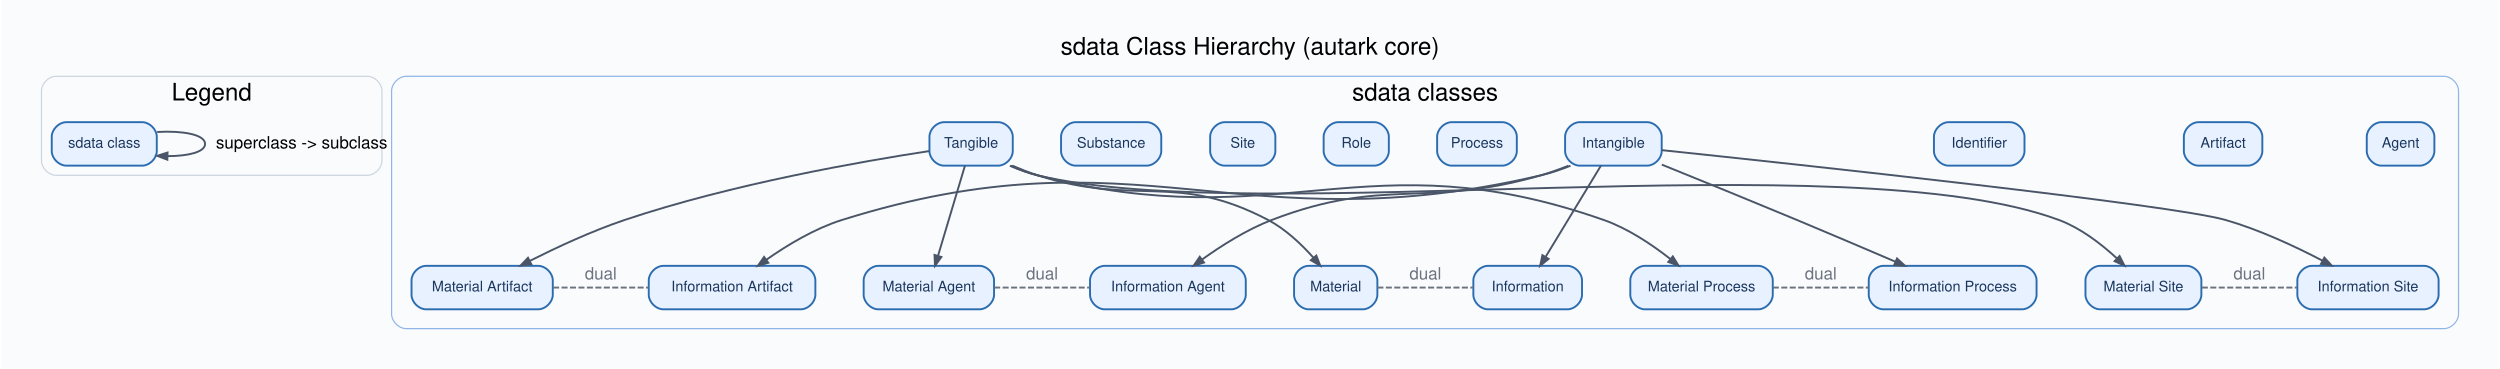
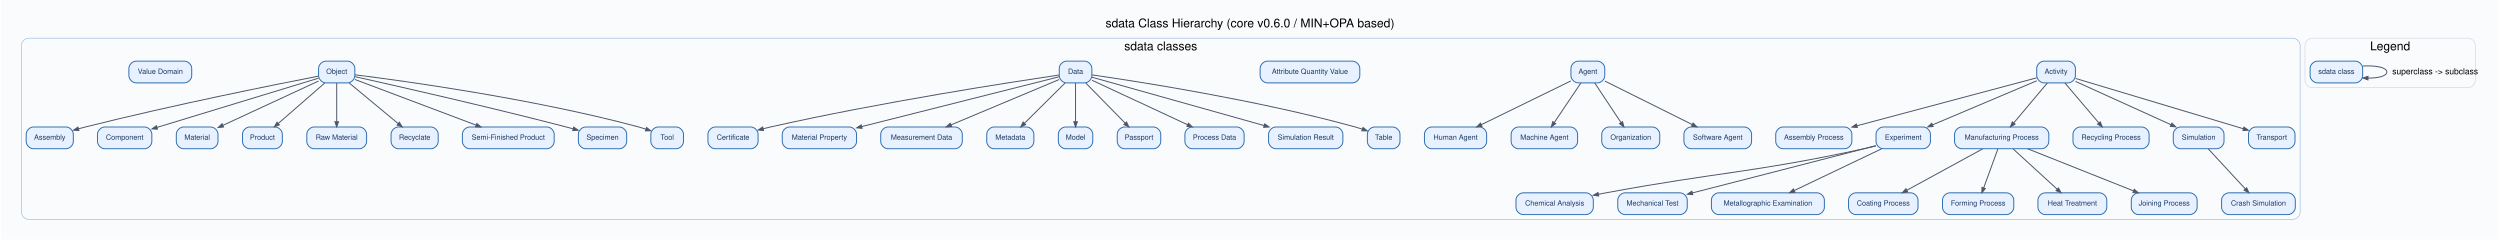
- <svg xmlns="http://www.w3.org/2000/svg" width="2068pt" height="305pt" viewBox="0.00 0.00 2068.40 305.40">
-   <g id="graph0" class="graph" transform="scale(1 1) rotate(0) translate(25.2 280.2)">
-     <polygon fill="#fafbfc" stroke="transparent" points="-25.2,25.2 -25.2,-280.2 2043.2,-280.2 2043.2,25.2 -25.2,25.2" />
-     <text text-anchor="middle" x="1009" y="-235" font-family="Helvetica,sans-Serif" font-size="20.00">sdata Class Hierarchy (autark core)</text>
+ <svg xmlns="http://www.w3.org/2000/svg" width="4134pt" height="396pt" viewBox="0.00 0.00 4133.90 396.40">
+   <g id="graph0" class="graph" transform="scale(1 1) rotate(0) translate(25.2 371.2)">
+     <polygon fill="#fafbfc" stroke="transparent" points="-25.2,25.2 -25.2,-371.2 4108.7,-371.2 4108.7,25.2 -25.2,25.2" />
+     <text text-anchor="middle" x="2041.75" y="-326" font-family="Helvetica,sans-Serif" font-size="20.00">sdata Class Hierarchy (core v0.6.0 / MIN+OPA based)</text>
    <g id="clust1" class="cluster">
-       <path fill="#fafbfc" stroke="#cbd5e0" d="M20,-135C20,-135 278,-135 278,-135 284,-135 290,-141 290,-147 290,-147 290,-205 290,-205 290,-211 284,-217 278,-217 278,-217 20,-217 20,-217 14,-217 8,-211 8,-205 8,-205 8,-147 8,-147 8,-141 14,-135 20,-135" />
-       <text text-anchor="middle" x="149" y="-197" font-family="Helvetica,sans-Serif" font-size="20.00">Legend</text>
+       <path fill="#fafbfc" stroke="#90b5e8" d="M20,-8C20,-8 3768,-8 3768,-8 3774,-8 3780,-14 3780,-20 3780,-20 3780,-296 3780,-296 3780,-302 3774,-308 3768,-308 3768,-308 20,-308 20,-308 14,-308 8,-302 8,-296 8,-296 8,-20 8,-20 8,-14 14,-8 20,-8" />
+       <text text-anchor="middle" x="1894" y="-288" font-family="Helvetica,sans-Serif" font-size="20.00">sdata classes</text>
    </g>
    <g id="clust2" class="cluster">
-       <path fill="#fafbfc" stroke="#90b5e8" d="M310,-8C310,-8 1998,-8 1998,-8 2004,-8 2010,-14 2010,-20 2010,-20 2010,-205 2010,-205 2010,-211 2004,-217 1998,-217 1998,-217 310,-217 310,-217 304,-217 298,-211 298,-205 298,-205 298,-20 298,-20 298,-14 304,-8 310,-8" />
-       <text text-anchor="middle" x="1154" y="-197" font-family="Helvetica,sans-Serif" font-size="20.00">sdata classes</text>
-     </g>
-     <g id="clust3" class="cluster">
- </g>
-     <g id="clust4" class="cluster">
- </g>
-     <g id="clust5" class="cluster">
- </g>
-     <g id="clust6" class="cluster">
- </g>
-     <g id="clust7" class="cluster">
- </g>
+       <path fill="#fafbfc" stroke="#cbd5e0" d="M3800,-226C3800,-226 4058,-226 4058,-226 4064,-226 4070,-232 4070,-238 4070,-238 4070,-296 4070,-296 4070,-302 4064,-308 4058,-308 4058,-308 3800,-308 3800,-308 3794,-308 3788,-302 3788,-296 3788,-296 3788,-238 3788,-238 3788,-232 3794,-226 3800,-226" />
+       <text text-anchor="middle" x="3929" y="-288" font-family="Helvetica,sans-Serif" font-size="20.00">Legend</text>
+     </g>
    <g id="node1" class="node">
-       <path fill="#e8f1ff" stroke="#2b6cb0" stroke-width="1.6" d="M91.5,-179C91.5,-179 28.5,-179 28.5,-179 22.5,-179 16.5,-173 16.5,-167 16.5,-167 16.5,-155 16.5,-155 16.5,-149 22.5,-143 28.5,-143 28.5,-143 91.5,-143 91.5,-143 97.5,-143 103.5,-149 103.5,-155 103.5,-155 103.5,-167 103.5,-167 103.5,-173 97.5,-179 91.5,-179" />
-       <text text-anchor="middle" x="60" y="-157.9" font-family="Helvetica,sans-Serif" font-size="12.00" fill="#1a365d">sdata class</text>
+       <path fill="#e8f1ff" stroke="#2b6cb0" stroke-width="1.6" d="M3396,-270C3396,-270 3356,-270 3356,-270 3350,-270 3344,-264 3344,-258 3344,-258 3344,-246 3344,-246 3344,-240 3350,-234 3356,-234 3356,-234 3396,-234 3396,-234 3402,-234 3408,-240 3408,-246 3408,-246 3408,-258 3408,-258 3408,-264 3402,-270 3396,-270" />
+       <text text-anchor="middle" x="3376" y="-248.9" font-family="Helvetica,sans-Serif" font-size="12.00" fill="#1a365d">Activity</text>
+     </g>
+     <g id="node4" class="node">
+       <path fill="#e8f1ff" stroke="#2b6cb0" stroke-width="1.6" d="M3026,-161C3026,-161 2924,-161 2924,-161 2918,-161 2912,-155 2912,-149 2912,-149 2912,-137 2912,-137 2912,-131 2918,-125 2924,-125 2924,-125 3026,-125 3026,-125 3032,-125 3038,-131 3038,-137 3038,-137 3038,-149 3038,-149 3038,-155 3032,-161 3026,-161" />
+       <text text-anchor="middle" x="2975" y="-139.9" font-family="Helvetica,sans-Serif" font-size="12.00" fill="#1a365d">Assembly Process</text>
+     </g>
+     <g id="edge2" class="edge">
+       <path fill="none" stroke="#4a5568" stroke-width="1.6" d="M3343.86,-242.42C3279.68,-225.3 3134.25,-186.49 3046.39,-163.05" />
+       <polygon fill="#4a5568" stroke="#4a5568" stroke-width="1.6" points="3047.05,-160.15 3038.07,-160.83 3045.52,-165.9 3047.05,-160.15" />
+     </g>
+     <g id="node12" class="node">
+       <path fill="#e8f1ff" stroke="#2b6cb0" stroke-width="1.6" d="M3156,-161C3156,-161 3090,-161 3090,-161 3084,-161 3078,-155 3078,-149 3078,-149 3078,-137 3078,-137 3078,-131 3084,-125 3090,-125 3090,-125 3156,-125 3156,-125 3162,-125 3168,-131 3168,-137 3168,-137 3168,-149 3168,-149 3168,-155 3162,-161 3156,-161" />
+       <text text-anchor="middle" x="3123" y="-139.9" font-family="Helvetica,sans-Serif" font-size="12.00" fill="#1a365d">Experiment</text>
+     </g>
+     <g id="edge3" class="edge">
+       <path fill="none" stroke="#4a5568" stroke-width="1.6" d="M3343.96,-237.45C3300.41,-219.03 3222.18,-185.94 3171.44,-164.49" />
+       <polygon fill="#4a5568" stroke="#4a5568" stroke-width="1.6" points="3172.53,-161.72 3163.55,-161.15 3170.22,-167.2 3172.53,-161.72" />
+     </g>
+     <g id="node18" class="node">
+       <path fill="#e8f1ff" stroke="#2b6cb0" stroke-width="1.6" d="M3352,-161C3352,-161 3220,-161 3220,-161 3214,-161 3208,-155 3208,-149 3208,-149 3208,-137 3208,-137 3208,-131 3214,-125 3220,-125 3220,-125 3352,-125 3352,-125 3358,-125 3364,-131 3364,-137 3364,-137 3364,-149 3364,-149 3364,-155 3358,-161 3352,-161" />
+       <text text-anchor="middle" x="3286" y="-139.9" font-family="Helvetica,sans-Serif" font-size="12.00" fill="#1a365d">Manufacturing Process</text>
+     </g>
+     <g id="edge4" class="edge">
+       <path fill="none" stroke="#4a5568" stroke-width="1.6" d="M3361.54,-233.81C3346.52,-215.95 3322.89,-187.86 3306.07,-167.86" />
+       <polygon fill="#4a5568" stroke="#4a5568" stroke-width="1.6" points="3308.17,-165.74 3300.42,-161.15 3303.62,-169.57 3308.17,-165.74" />
+     </g>
+     <g id="node33" class="node">
+       <path fill="#e8f1ff" stroke="#2b6cb0" stroke-width="1.6" d="M3518,-161C3518,-161 3416,-161 3416,-161 3410,-161 3404,-155 3404,-149 3404,-149 3404,-137 3404,-137 3404,-131 3410,-125 3416,-125 3416,-125 3518,-125 3518,-125 3524,-125 3530,-131 3530,-137 3530,-137 3530,-149 3530,-149 3530,-155 3524,-161 3518,-161" />
+       <text text-anchor="middle" x="3467" y="-139.9" font-family="Helvetica,sans-Serif" font-size="12.00" fill="#1a365d">Recycling Process</text>
+     </g>
+     <g id="edge5" class="edge">
+       <path fill="none" stroke="#4a5568" stroke-width="1.6" d="M3390.62,-233.81C3405.81,-215.95 3429.7,-187.86 3446.71,-167.86" />
+       <polygon fill="#4a5568" stroke="#4a5568" stroke-width="1.6" points="3449.18,-169.55 3452.42,-161.15 3444.64,-165.7 3449.18,-169.55" />
+     </g>
+     <g id="node35" class="node">
+       <path fill="#e8f1ff" stroke="#2b6cb0" stroke-width="1.6" d="M3642,-161C3642,-161 3582,-161 3582,-161 3576,-161 3570,-155 3570,-149 3570,-149 3570,-137 3570,-137 3570,-131 3576,-125 3582,-125 3582,-125 3642,-125 3642,-125 3648,-125 3654,-131 3654,-137 3654,-137 3654,-149 3654,-149 3654,-155 3648,-161 3642,-161" />
+       <text text-anchor="middle" x="3612" y="-139.9" font-family="Helvetica,sans-Serif" font-size="12.00" fill="#1a365d">Simulation</text>
+     </g>
+     <g id="edge6" class="edge">
+       <path fill="none" stroke="#4a5568" stroke-width="1.6" d="M3408.32,-236.35C3449.25,-217.79 3520.03,-185.7 3566.43,-164.66" />
+       <polygon fill="#4a5568" stroke="#4a5568" stroke-width="1.6" points="3567.72,-167.34 3574.23,-161.13 3565.26,-161.93 3567.72,-167.34" />
+     </g>
+     <g id="node41" class="node">
+       <path fill="#e8f1ff" stroke="#2b6cb0" stroke-width="1.6" d="M3759.5,-161C3759.5,-161 3706.5,-161 3706.5,-161 3700.5,-161 3694.5,-155 3694.5,-149 3694.5,-149 3694.5,-137 3694.5,-137 3694.5,-131 3700.5,-125 3706.5,-125 3706.5,-125 3759.5,-125 3759.5,-125 3765.5,-125 3771.5,-131 3771.5,-137 3771.5,-137 3771.5,-149 3771.5,-149 3771.5,-155 3765.5,-161 3759.5,-161" />
+       <text text-anchor="middle" x="3733" y="-139.9" font-family="Helvetica,sans-Serif" font-size="12.00" fill="#1a365d">Transport</text>
+     </g>
+     <g id="edge7" class="edge">
+       <path fill="none" stroke="#4a5568" stroke-width="1.6" d="M3408.31,-241.32C3471.69,-222.32 3612.54,-180.1 3686.15,-158.04" />
+       <polygon fill="#4a5568" stroke="#4a5568" stroke-width="1.6" points="3687.06,-160.87 3694.35,-155.58 3685.35,-155.18 3687.06,-160.87" />
+     </g>
+     <g id="node2" class="node">
+       <path fill="#e8f1ff" stroke="#2b6cb0" stroke-width="1.6" d="M2617,-270C2617,-270 2585,-270 2585,-270 2579,-270 2573,-264 2573,-258 2573,-258 2573,-246 2573,-246 2573,-240 2579,-234 2585,-234 2585,-234 2617,-234 2617,-234 2623,-234 2629,-240 2629,-246 2629,-246 2629,-258 2629,-258 2629,-264 2623,-270 2617,-270" />
+       <text text-anchor="middle" x="2601" y="-248.9" font-family="Helvetica,sans-Serif" font-size="12.00" fill="#1a365d">Agent</text>
+     </g>
+     <g id="node15" class="node">
+       <path fill="#e8f1ff" stroke="#2b6cb0" stroke-width="1.6" d="M2421.5,-161C2421.5,-161 2342.5,-161 2342.5,-161 2336.5,-161 2330.5,-155 2330.5,-149 2330.5,-149 2330.5,-137 2330.5,-137 2330.5,-131 2336.5,-125 2342.5,-125 2342.5,-125 2421.5,-125 2421.5,-125 2427.5,-125 2433.5,-131 2433.5,-137 2433.5,-137 2433.5,-149 2433.5,-149 2433.5,-155 2427.5,-161 2421.5,-161" />
+       <text text-anchor="middle" x="2382" y="-139.9" font-family="Helvetica,sans-Serif" font-size="12.00" fill="#1a365d">Human Agent</text>
+     </g>
+     <g id="edge8" class="edge">
+       <path fill="none" stroke="#4a5568" stroke-width="1.6" d="M2572.82,-237.23C2535.3,-218.9 2468.59,-186.31 2424.83,-164.93" />
+       <polygon fill="#4a5568" stroke="#4a5568" stroke-width="1.6" points="2425.88,-162.13 2416.94,-161.07 2423.27,-167.47 2425.88,-162.13" />
+     </g>
+     <g id="node17" class="node">
+       <path fill="#e8f1ff" stroke="#2b6cb0" stroke-width="1.6" d="M2572,-161C2572,-161 2486,-161 2486,-161 2480,-161 2474,-155 2474,-149 2474,-149 2474,-137 2474,-137 2474,-131 2480,-125 2486,-125 2486,-125 2572,-125 2572,-125 2578,-125 2584,-131 2584,-137 2584,-137 2584,-149 2584,-149 2584,-155 2578,-161 2572,-161" />
+       <text text-anchor="middle" x="2529" y="-139.9" font-family="Helvetica,sans-Serif" font-size="12.00" fill="#1a365d">Machine Agent</text>
+     </g>
+     <g id="edge9" class="edge">
+       <path fill="none" stroke="#4a5568" stroke-width="1.6" d="M2589.43,-233.81C2577.52,-216.1 2558.84,-188.35 2545.41,-168.38" />
+       <polygon fill="#4a5568" stroke="#4a5568" stroke-width="1.6" points="2547.75,-166.54 2540.54,-161.15 2542.82,-169.86 2547.75,-166.54" />
+     </g>
+     <g id="node27" class="node">
+       <path fill="#e8f1ff" stroke="#2b6cb0" stroke-width="1.6" d="M2708,-161C2708,-161 2636,-161 2636,-161 2630,-161 2624,-155 2624,-149 2624,-149 2624,-137 2624,-137 2624,-131 2630,-125 2636,-125 2636,-125 2708,-125 2708,-125 2714,-125 2720,-131 2720,-137 2720,-137 2720,-149 2720,-149 2720,-155 2714,-161 2708,-161" />
+       <text text-anchor="middle" x="2672" y="-139.9" font-family="Helvetica,sans-Serif" font-size="12.00" fill="#1a365d">Organization</text>
+     </g>
+     <g id="edge10" class="edge">
+       <path fill="none" stroke="#4a5568" stroke-width="1.6" d="M2612.41,-233.81C2624.16,-216.1 2642.57,-188.35 2655.82,-168.38" />
+       <polygon fill="#4a5568" stroke="#4a5568" stroke-width="1.6" points="2658.4,-169.88 2660.62,-161.15 2653.44,-166.59 2658.4,-169.88" />
+     </g>
+     <g id="node37" class="node">
+       <path fill="#e8f1ff" stroke="#2b6cb0" stroke-width="1.6" d="M2860,-161C2860,-161 2772,-161 2772,-161 2766,-161 2760,-155 2760,-149 2760,-149 2760,-137 2760,-137 2760,-131 2766,-125 2772,-125 2772,-125 2860,-125 2860,-125 2866,-125 2872,-131 2872,-137 2872,-137 2872,-149 2872,-149 2872,-155 2866,-161 2860,-161" />
+       <text text-anchor="middle" x="2816" y="-139.9" font-family="Helvetica,sans-Serif" font-size="12.00" fill="#1a365d">Software Agent</text>
+     </g>
+     <g id="edge11" class="edge">
+       <path fill="none" stroke="#4a5568" stroke-width="1.6" d="M2629.11,-237.01C2665.97,-218.67 2730.97,-186.32 2773.77,-165.02" />
+       <polygon fill="#4a5568" stroke="#4a5568" stroke-width="1.6" points="2775.2,-167.63 2781.49,-161.18 2772.55,-162.3 2775.2,-167.63" />
+     </g>
+     <g id="node3" class="node">
+       <path fill="#e8f1ff" stroke="#2b6cb0" stroke-width="1.6" d="M82,-161C82,-161 28,-161 28,-161 22,-161 16,-155 16,-149 16,-149 16,-137 16,-137 16,-131 22,-125 28,-125 28,-125 82,-125 82,-125 88,-125 94,-131 94,-137 94,-137 94,-149 94,-149 94,-155 88,-161 82,-161" />
+       <text text-anchor="middle" x="55" y="-139.9" font-family="Helvetica,sans-Serif" font-size="12.00" fill="#1a365d">Assembly</text>
+     </g>
+     <g id="node5" class="node">
+       <path fill="#e8f1ff" stroke="#2b6cb0" stroke-width="1.6" d="M2211.5,-270C2211.5,-270 2070.5,-270 2070.5,-270 2064.5,-270 2058.5,-264 2058.5,-258 2058.5,-258 2058.5,-246 2058.5,-246 2058.5,-240 2064.5,-234 2070.5,-234 2070.5,-234 2211.5,-234 2211.5,-234 2217.5,-234 2223.5,-240 2223.5,-246 2223.5,-246 2223.5,-258 2223.5,-258 2223.5,-264 2217.5,-270 2211.5,-270" />
+       <text text-anchor="middle" x="2141" y="-248.9" font-family="Helvetica,sans-Serif" font-size="12.00" fill="#1a365d">Attribute Quantity Value</text>
+     </g>
+     <g id="node6" class="node">
+       <path fill="#e8f1ff" stroke="#2b6cb0" stroke-width="1.6" d="M1215.5,-161C1215.5,-161 1156.5,-161 1156.5,-161 1150.5,-161 1144.5,-155 1144.5,-149 1144.5,-149 1144.5,-137 1144.5,-137 1144.5,-131 1150.5,-125 1156.5,-125 1156.5,-125 1215.5,-125 1215.5,-125 1221.5,-125 1227.5,-131 1227.5,-137 1227.5,-137 1227.5,-149 1227.5,-149 1227.5,-155 1221.5,-161 1215.5,-161" />
+       <text text-anchor="middle" x="1186" y="-139.9" font-family="Helvetica,sans-Serif" font-size="12.00" fill="#1a365d">Certificate</text>
+     </g>
+     <g id="node7" class="node">
+       <path fill="#e8f1ff" stroke="#2b6cb0" stroke-width="1.6" d="M2598,-52C2598,-52 2494,-52 2494,-52 2488,-52 2482,-46 2482,-40 2482,-40 2482,-28 2482,-28 2482,-22 2488,-16 2494,-16 2494,-16 2598,-16 2598,-16 2604,-16 2610,-22 2610,-28 2610,-28 2610,-40 2610,-40 2610,-46 2604,-52 2598,-52" />
+       <text text-anchor="middle" x="2546" y="-30.9" font-family="Helvetica,sans-Serif" font-size="12.00" fill="#1a365d">Chemical Analysis</text>
+     </g>
+     <g id="node8" class="node">
+       <path fill="#e8f1ff" stroke="#2b6cb0" stroke-width="1.6" d="M3135.5,-52C3135.5,-52 3044.5,-52 3044.5,-52 3038.5,-52 3032.5,-46 3032.5,-40 3032.5,-40 3032.5,-28 3032.5,-28 3032.5,-22 3038.5,-16 3044.5,-16 3044.5,-16 3135.5,-16 3135.5,-16 3141.5,-16 3147.5,-22 3147.5,-28 3147.5,-28 3147.5,-40 3147.5,-40 3147.5,-46 3141.5,-52 3135.5,-52" />
+       <text text-anchor="middle" x="3090" y="-30.9" font-family="Helvetica,sans-Serif" font-size="12.00" fill="#1a365d">Coating Process</text>
+     </g>
+     <g id="node9" class="node">
+       <path fill="#e8f1ff" stroke="#2b6cb0" stroke-width="1.6" d="M212,-161C212,-161 146,-161 146,-161 140,-161 134,-155 134,-149 134,-149 134,-137 134,-137 134,-131 140,-125 146,-125 146,-125 212,-125 212,-125 218,-125 224,-131 224,-137 224,-137 224,-149 224,-149 224,-155 218,-161 212,-161" />
+       <text text-anchor="middle" x="179" y="-139.9" font-family="Helvetica,sans-Serif" font-size="12.00" fill="#1a365d">Component</text>
+     </g>
+     <g id="node10" class="node">
+       <path fill="#e8f1ff" stroke="#2b6cb0" stroke-width="1.6" d="M3760,-52C3760,-52 3662,-52 3662,-52 3656,-52 3650,-46 3650,-40 3650,-40 3650,-28 3650,-28 3650,-22 3656,-16 3662,-16 3662,-16 3760,-16 3760,-16 3766,-16 3772,-22 3772,-28 3772,-28 3772,-40 3772,-40 3772,-46 3766,-52 3760,-52" />
+       <text text-anchor="middle" x="3711" y="-30.9" font-family="Helvetica,sans-Serif" font-size="12.00" fill="#1a365d">Crash Simulation</text>
+     </g>
+     <g id="node11" class="node">
+       <path fill="#e8f1ff" stroke="#2b6cb0" stroke-width="1.6" d="M1768,-270C1768,-270 1738,-270 1738,-270 1732,-270 1726,-264 1726,-258 1726,-258 1726,-246 1726,-246 1726,-240 1732,-234 1738,-234 1738,-234 1768,-234 1768,-234 1774,-234 1780,-240 1780,-246 1780,-246 1780,-258 1780,-258 1780,-264 1774,-270 1768,-270" />
+       <text text-anchor="middle" x="1753" y="-248.9" font-family="Helvetica,sans-Serif" font-size="12.00" fill="#1a365d">Data</text>
+     </g>
+     <g id="edge12" class="edge">
+       <path fill="none" stroke="#4a5568" stroke-width="1.6" d="M1725.73,-247.04C1649.67,-235.79 1428.91,-201.83 1248,-161 1244.06,-160.11 1239.99,-159.13 1235.91,-158.11" />
+       <polygon fill="#4a5568" stroke="#4a5568" stroke-width="1.6" points="1236.53,-155.2 1227.56,-155.96 1235.05,-160.96 1236.53,-155.2" />
+     </g>
+     <g id="node20" class="node">
+       <path fill="#e8f1ff" stroke="#2b6cb0" stroke-width="1.6" d="M1378.5,-161C1378.5,-161 1279.5,-161 1279.5,-161 1273.5,-161 1267.5,-155 1267.5,-149 1267.5,-149 1267.5,-137 1267.5,-137 1267.5,-131 1273.5,-125 1279.5,-125 1279.5,-125 1378.5,-125 1378.5,-125 1384.5,-125 1390.5,-131 1390.5,-137 1390.5,-137 1390.5,-149 1390.5,-149 1390.5,-155 1384.5,-161 1378.5,-161" />
+       <text text-anchor="middle" x="1329" y="-139.9" font-family="Helvetica,sans-Serif" font-size="12.00" fill="#1a365d">Material Property</text>
+     </g>
+     <g id="edge13" class="edge">
+       <path fill="none" stroke="#4a5568" stroke-width="1.6" d="M1725.83,-244.14C1660.81,-227.73 1494.55,-185.78 1399.14,-161.7" />
+       <polygon fill="#4a5568" stroke="#4a5568" stroke-width="1.6" points="1399.67,-158.77 1390.7,-159.57 1398.21,-164.53 1399.67,-158.77" />
+     </g>
+     <g id="node21" class="node">
+       <path fill="#e8f1ff" stroke="#2b6cb0" stroke-width="1.6" d="M1553.5,-161C1553.5,-161 1442.5,-161 1442.5,-161 1436.5,-161 1430.5,-155 1430.5,-149 1430.5,-149 1430.5,-137 1430.5,-137 1430.5,-131 1436.5,-125 1442.5,-125 1442.5,-125 1553.5,-125 1553.5,-125 1559.5,-125 1565.5,-131 1565.5,-137 1565.5,-137 1565.5,-149 1565.5,-149 1565.5,-155 1559.5,-161 1553.5,-161" />
+       <text text-anchor="middle" x="1498" y="-139.9" font-family="Helvetica,sans-Serif" font-size="12.00" fill="#1a365d">Measurement Data</text>
+     </g>
+     <g id="edge14" class="edge">
+       <path fill="none" stroke="#4a5568" stroke-width="1.6" d="M1725.71,-239.55C1683.06,-221.65 1599.99,-186.8 1546.85,-164.5" />
+       <polygon fill="#4a5568" stroke="#4a5568" stroke-width="1.6" points="1547.9,-161.71 1538.91,-161.17 1545.6,-167.2 1547.9,-161.71" />
+     </g>
+     <g id="node23" class="node">
+       <path fill="#e8f1ff" stroke="#2b6cb0" stroke-width="1.6" d="M1672,-161C1672,-161 1618,-161 1618,-161 1612,-161 1606,-155 1606,-149 1606,-149 1606,-137 1606,-137 1606,-131 1612,-125 1618,-125 1618,-125 1672,-125 1672,-125 1678,-125 1684,-131 1684,-137 1684,-137 1684,-149 1684,-149 1684,-155 1678,-161 1672,-161" />
+       <text text-anchor="middle" x="1645" y="-139.9" font-family="Helvetica,sans-Serif" font-size="12.00" fill="#1a365d">Metadata</text>
+     </g>
+     <g id="edge15" class="edge">
+       <path fill="none" stroke="#4a5568" stroke-width="1.6" d="M1735.65,-233.81C1717.46,-215.79 1688.78,-187.37 1668.55,-167.34" />
+       <polygon fill="#4a5568" stroke="#4a5568" stroke-width="1.6" points="1670.44,-165.02 1662.31,-161.15 1666.25,-169.24 1670.44,-165.02" />
+     </g>
+     <g id="node25" class="node">
+       <path fill="#e8f1ff" stroke="#2b6cb0" stroke-width="1.6" d="M1769.5,-161C1769.5,-161 1736.5,-161 1736.5,-161 1730.5,-161 1724.5,-155 1724.5,-149 1724.5,-149 1724.5,-137 1724.5,-137 1724.5,-131 1730.5,-125 1736.5,-125 1736.5,-125 1769.5,-125 1769.5,-125 1775.5,-125 1781.5,-131 1781.5,-137 1781.5,-137 1781.5,-149 1781.5,-149 1781.5,-155 1775.5,-161 1769.5,-161" />
+       <text text-anchor="middle" x="1753" y="-139.9" font-family="Helvetica,sans-Serif" font-size="12.00" fill="#1a365d">Model</text>
+     </g>
+     <g id="edge16" class="edge">
+       <path fill="none" stroke="#4a5568" stroke-width="1.6" d="M1753,-233.81C1753,-216.49 1753,-189.57 1753,-169.71" />
+       <polygon fill="#4a5568" stroke="#4a5568" stroke-width="1.6" points="1755.98,-169.65 1753,-161.15 1750.03,-169.65 1755.98,-169.65" />
+     </g>
+     <g id="node28" class="node">
+       <path fill="#e8f1ff" stroke="#2b6cb0" stroke-width="1.6" d="M1882,-161C1882,-161 1834,-161 1834,-161 1828,-161 1822,-155 1822,-149 1822,-149 1822,-137 1822,-137 1822,-131 1828,-125 1834,-125 1834,-125 1882,-125 1882,-125 1888,-125 1894,-131 1894,-137 1894,-137 1894,-149 1894,-149 1894,-155 1888,-161 1882,-161" />
+       <text text-anchor="middle" x="1858" y="-139.9" font-family="Helvetica,sans-Serif" font-size="12.00" fill="#1a365d">Passport</text>
+     </g>
+     <g id="edge17" class="edge">
+       <path fill="none" stroke="#4a5568" stroke-width="1.6" d="M1769.87,-233.81C1787.55,-215.79 1815.44,-187.37 1835.1,-167.34" />
+       <polygon fill="#4a5568" stroke="#4a5568" stroke-width="1.6" points="1837.34,-169.3 1841.17,-161.15 1833.09,-165.13 1837.34,-169.3" />
+     </g>
+     <g id="node29" class="node">
+       <path fill="#e8f1ff" stroke="#2b6cb0" stroke-width="1.6" d="M2020,-161C2020,-161 1946,-161 1946,-161 1940,-161 1934,-155 1934,-149 1934,-149 1934,-137 1934,-137 1934,-131 1940,-125 1946,-125 1946,-125 2020,-125 2020,-125 2026,-125 2032,-131 2032,-137 2032,-137 2032,-149 2032,-149 2032,-155 2026,-161 2020,-161" />
+       <text text-anchor="middle" x="1983" y="-139.9" font-family="Helvetica,sans-Serif" font-size="12.00" fill="#1a365d">Process Data</text>
+     </g>
+     <g id="edge18" class="edge">
+       <path fill="none" stroke="#4a5568" stroke-width="1.6" d="M1780.29,-238.31C1819.32,-220.15 1891.54,-186.55 1938.41,-164.74" />
+       <polygon fill="#4a5568" stroke="#4a5568" stroke-width="1.6" points="1939.82,-167.37 1946.28,-161.08 1937.31,-161.97 1939.82,-167.37" />
+     </g>
+     <g id="node36" class="node">
+       <path fill="#e8f1ff" stroke="#2b6cb0" stroke-width="1.6" d="M2183.5,-161C2183.5,-161 2084.5,-161 2084.5,-161 2078.5,-161 2072.5,-155 2072.5,-149 2072.5,-149 2072.5,-137 2072.5,-137 2072.5,-131 2078.5,-125 2084.5,-125 2084.5,-125 2183.5,-125 2183.5,-125 2189.5,-125 2195.5,-131 2195.5,-137 2195.5,-137 2195.5,-149 2195.5,-149 2195.5,-155 2189.5,-161 2183.5,-161" />
+       <text text-anchor="middle" x="2134" y="-139.9" font-family="Helvetica,sans-Serif" font-size="12.00" fill="#1a365d">Simulation Result</text>
+     </g>
+     <g id="edge19" class="edge">
+       <path fill="none" stroke="#4a5568" stroke-width="1.6" d="M1780.1,-243.39C1838.91,-226.87 1979.84,-187.29 2065.05,-163.36" />
+       <polygon fill="#4a5568" stroke="#4a5568" stroke-width="1.6" points="2066,-166.19 2073.37,-161.03 2064.39,-160.46 2066,-166.19" />
+     </g>
+     <g id="node39" class="node">
+       <path fill="#e8f1ff" stroke="#2b6cb0" stroke-width="1.6" d="M2278,-161C2278,-161 2248,-161 2248,-161 2242,-161 2236,-155 2236,-149 2236,-149 2236,-137 2236,-137 2236,-131 2242,-125 2248,-125 2248,-125 2278,-125 2278,-125 2284,-125 2290,-131 2290,-137 2290,-137 2290,-149 2290,-149 2290,-155 2284,-161 2278,-161" />
+       <text text-anchor="middle" x="2263" y="-139.9" font-family="Helvetica,sans-Serif" font-size="12.00" fill="#1a365d">Table</text>
+     </g>
+     <g id="edge20" class="edge">
+       <path fill="none" stroke="#4a5568" stroke-width="1.6" d="M1780.22,-247.22C1852.2,-236.9 2053.21,-205.97 2216,-161 2219.87,-159.93 2223.88,-158.69 2227.85,-157.38" />
+       <polygon fill="#4a5568" stroke="#4a5568" stroke-width="1.6" points="2228.82,-160.19 2235.89,-154.61 2226.89,-154.57 2228.82,-160.19" />
+     </g>
+     <g id="edge21" class="edge">
+       <path fill="none" stroke="#4a5568" stroke-width="1.6" d="M3077.66,-129.61C3071.09,-127.97 3064.38,-126.38 3058,-125 2869.8,-84.38 2820.3,-87.1 2631,-52 2626.96,-51.25 2622.81,-50.47 2618.63,-49.67" />
+       <polygon fill="#4a5568" stroke="#4a5568" stroke-width="1.6" points="2618.92,-46.69 2610.01,-48 2617.79,-52.54 2618.92,-46.69" />
+     </g>
+     <g id="node22" class="node">
+       <path fill="#e8f1ff" stroke="#2b6cb0" stroke-width="1.6" d="M2753.5,-52C2753.5,-52 2662.5,-52 2662.5,-52 2656.5,-52 2650.5,-46 2650.5,-40 2650.5,-40 2650.5,-28 2650.5,-28 2650.5,-22 2656.5,-16 2662.5,-16 2662.5,-16 2753.5,-16 2753.5,-16 2759.5,-16 2765.5,-22 2765.5,-28 2765.5,-28 2765.5,-40 2765.5,-40 2765.5,-46 2759.5,-52 2753.5,-52" />
+       <text text-anchor="middle" x="2708" y="-30.9" font-family="Helvetica,sans-Serif" font-size="12.00" fill="#1a365d">Mechanical Test</text>
+     </g>
+     <g id="edge22" class="edge">
+       <path fill="none" stroke="#4a5568" stroke-width="1.6" d="M3077.9,-130.18C3071.23,-128.44 3064.44,-126.67 3058,-125 2959.08,-99.35 2844.35,-69.9 2773.98,-51.88" />
+       <polygon fill="#4a5568" stroke="#4a5568" stroke-width="1.6" points="2774.59,-48.97 2765.62,-49.74 2773.11,-54.73 2774.59,-48.97" />
+     </g>
+     <g id="node24" class="node">
+       <path fill="#e8f1ff" stroke="#2b6cb0" stroke-width="1.6" d="M2980.5,-52C2980.5,-52 2817.5,-52 2817.5,-52 2811.5,-52 2805.5,-46 2805.5,-40 2805.5,-40 2805.5,-28 2805.5,-28 2805.5,-22 2811.5,-16 2817.5,-16 2817.5,-16 2980.5,-16 2980.5,-16 2986.5,-16 2992.5,-22 2992.5,-28 2992.5,-28 2992.5,-40 2992.5,-40 2992.5,-46 2986.5,-52 2980.5,-52" />
+       <text text-anchor="middle" x="2899" y="-30.9" font-family="Helvetica,sans-Serif" font-size="12.00" fill="#1a365d">Metallographic Examination</text>
+     </g>
+     <g id="edge23" class="edge">
+       <path fill="none" stroke="#4a5568" stroke-width="1.6" d="M3087.01,-124.81C3047.74,-106.05 2984.87,-76.02 2942.77,-55.91" />
+       <polygon fill="#4a5568" stroke="#4a5568" stroke-width="1.6" points="2943.85,-53.13 2934.9,-52.15 2941.29,-58.5 2943.85,-53.13" />
+     </g>
+     <g id="node13" class="node">
+       <path fill="#e8f1ff" stroke="#2b6cb0" stroke-width="1.6" d="M3294,-52C3294,-52 3200,-52 3200,-52 3194,-52 3188,-46 3188,-40 3188,-40 3188,-28 3188,-28 3188,-22 3194,-16 3200,-16 3200,-16 3294,-16 3294,-16 3300,-16 3306,-22 3306,-28 3306,-28 3306,-40 3306,-40 3306,-46 3300,-52 3294,-52" />
+       <text text-anchor="middle" x="3247" y="-30.9" font-family="Helvetica,sans-Serif" font-size="12.00" fill="#1a365d">Forming Process</text>
+     </g>
+     <g id="node14" class="node">
+       <path fill="#e8f1ff" stroke="#2b6cb0" stroke-width="1.6" d="M3448,-52C3448,-52 3358,-52 3358,-52 3352,-52 3346,-46 3346,-40 3346,-40 3346,-28 3346,-28 3346,-22 3352,-16 3358,-16 3358,-16 3448,-16 3448,-16 3454,-16 3460,-22 3460,-28 3460,-28 3460,-40 3460,-40 3460,-46 3454,-52 3448,-52" />
+       <text text-anchor="middle" x="3403" y="-30.9" font-family="Helvetica,sans-Serif" font-size="12.00" fill="#1a365d">Heat Treatment</text>
+     </g>
+     <g id="node16" class="node">
+       <path fill="#e8f1ff" stroke="#2b6cb0" stroke-width="1.6" d="M3597.5,-52C3597.5,-52 3512.5,-52 3512.5,-52 3506.5,-52 3500.5,-46 3500.5,-40 3500.5,-40 3500.5,-28 3500.5,-28 3500.5,-22 3506.5,-16 3512.5,-16 3512.5,-16 3597.5,-16 3597.5,-16 3603.5,-16 3609.5,-22 3609.5,-28 3609.5,-28 3609.5,-40 3609.5,-40 3609.5,-46 3603.5,-52 3597.5,-52" />
+       <text text-anchor="middle" x="3555" y="-30.9" font-family="Helvetica,sans-Serif" font-size="12.00" fill="#1a365d">Joining Process</text>
+     </g>
+     <g id="edge24" class="edge">
+       <path fill="none" stroke="#4a5568" stroke-width="1.6" d="M3254.51,-124.81C3220.36,-106.17 3165.82,-76.39 3128.99,-56.28" />
+       <polygon fill="#4a5568" stroke="#4a5568" stroke-width="1.6" points="3130.3,-53.61 3121.41,-52.15 3127.45,-58.83 3130.3,-53.61" />
+     </g>
+     <g id="edge25" class="edge">
+       <path fill="none" stroke="#4a5568" stroke-width="1.6" d="M3279.73,-124.81C3273.37,-107.34 3263.43,-80.08 3256.18,-60.18" />
+       <polygon fill="#4a5568" stroke="#4a5568" stroke-width="1.6" points="3258.96,-59.12 3253.25,-52.15 3253.37,-61.15 3258.96,-59.12" />
+     </g>
+     <g id="edge26" class="edge">
+       <path fill="none" stroke="#4a5568" stroke-width="1.6" d="M3304.8,-124.81C3324.58,-106.71 3355.84,-78.12 3377.77,-58.08" />
+       <polygon fill="#4a5568" stroke="#4a5568" stroke-width="1.6" points="3379.98,-60.08 3384.25,-52.15 3375.97,-55.69 3379.98,-60.08" />
+     </g>
+     <g id="edge27" class="edge">
+       <path fill="none" stroke="#4a5568" stroke-width="1.6" d="M3328.92,-124.93C3376.55,-105.98 3453.37,-75.43 3504.02,-55.28" />
+       <polygon fill="#4a5568" stroke="#4a5568" stroke-width="1.6" points="3505.43,-57.92 3512.23,-52.01 3503.23,-52.39 3505.43,-57.92" />
+     </g>
+     <g id="node19" class="node">
+       <path fill="#e8f1ff" stroke="#2b6cb0" stroke-width="1.6" d="M321.5,-161C321.5,-161 276.5,-161 276.5,-161 270.5,-161 264.5,-155 264.5,-149 264.5,-149 264.5,-137 264.5,-137 264.5,-131 270.5,-125 276.5,-125 276.5,-125 321.5,-125 321.5,-125 327.5,-125 333.5,-131 333.5,-137 333.5,-137 333.5,-149 333.5,-149 333.5,-155 327.5,-161 321.5,-161" />
+       <text text-anchor="middle" x="299" y="-139.9" font-family="Helvetica,sans-Serif" font-size="12.00" fill="#1a365d">Material</text>
+     </g>
+     <g id="node26" class="node">
+       <path fill="#e8f1ff" stroke="#2b6cb0" stroke-width="1.6" d="M548,-270C548,-270 512,-270 512,-270 506,-270 500,-264 500,-258 500,-258 500,-246 500,-246 500,-240 506,-234 512,-234 512,-234 548,-234 548,-234 554,-234 560,-240 560,-246 560,-246 560,-258 560,-258 560,-264 554,-270 548,-270" />
+       <text text-anchor="middle" x="530" y="-248.9" font-family="Helvetica,sans-Serif" font-size="12.00" fill="#1a365d">Object</text>
+     </g>
+     <g id="edge28" class="edge">
+       <path fill="none" stroke="#4a5568" stroke-width="1.6" d="M499.82,-245.2C431.04,-231.81 257.49,-197.15 114,-161 110.29,-160.07 106.47,-159.06 102.63,-158.02" />
+       <polygon fill="#4a5568" stroke="#4a5568" stroke-width="1.6" points="103.24,-155.1 94.25,-155.71 101.66,-160.84 103.24,-155.1" />
+     </g>
+     <g id="edge29" class="edge">
+       <path fill="none" stroke="#4a5568" stroke-width="1.6" d="M499.77,-241.78C440.29,-223.65 307.34,-183.12 232.62,-160.35" />
+       <polygon fill="#4a5568" stroke="#4a5568" stroke-width="1.6" points="233.25,-157.43 224.25,-157.79 231.52,-163.12 233.25,-157.43" />
+     </g>
+     <g id="edge30" class="edge">
+       <path fill="none" stroke="#4a5568" stroke-width="1.6" d="M499.8,-237.01C459.42,-218.31 387.62,-185.05 341.71,-163.78" />
+       <polygon fill="#4a5568" stroke="#4a5568" stroke-width="1.6" points="342.69,-160.96 333.73,-160.09 340.19,-166.36 342.69,-160.96" />
+     </g>
+     <g id="node30" class="node">
+       <path fill="#e8f1ff" stroke="#2b6cb0" stroke-width="1.6" d="M428,-161C428,-161 386,-161 386,-161 380,-161 374,-155 374,-149 374,-149 374,-137 374,-137 374,-131 380,-125 386,-125 386,-125 428,-125 428,-125 434,-125 440,-131 440,-137 440,-137 440,-149 440,-149 440,-155 434,-161 428,-161" />
+       <text text-anchor="middle" x="407" y="-139.9" font-family="Helvetica,sans-Serif" font-size="12.00" fill="#1a365d">Product</text>
+     </g>
+     <g id="edge31" class="edge">
+       <path fill="none" stroke="#4a5568" stroke-width="1.6" d="M510.24,-233.81C489.35,-215.64 456.29,-186.88 433.23,-166.82" />
+       <polygon fill="#4a5568" stroke="#4a5568" stroke-width="1.6" points="435.08,-164.48 426.71,-161.15 431.17,-168.97 435.08,-164.48" />
+     </g>
+     <g id="node31" class="node">
+       <path fill="#e8f1ff" stroke="#2b6cb0" stroke-width="1.6" d="M567.5,-161C567.5,-161 492.5,-161 492.5,-161 486.5,-161 480.5,-155 480.5,-149 480.5,-149 480.5,-137 480.5,-137 480.5,-131 486.5,-125 492.5,-125 492.5,-125 567.5,-125 567.5,-125 573.5,-125 579.5,-131 579.5,-137 579.5,-137 579.5,-149 579.5,-149 579.5,-155 573.5,-161 567.5,-161" />
+       <text text-anchor="middle" x="530" y="-139.9" font-family="Helvetica,sans-Serif" font-size="12.00" fill="#1a365d">Raw Material</text>
+     </g>
+     <g id="edge32" class="edge">
+       <path fill="none" stroke="#4a5568" stroke-width="1.6" d="M530,-233.81C530,-216.49 530,-189.57 530,-169.71" />
+       <polygon fill="#4a5568" stroke="#4a5568" stroke-width="1.6" points="532.98,-169.65 530,-161.15 527.03,-169.65 532.98,-169.65" />
+     </g>
+     <g id="node32" class="node">
+       <path fill="#e8f1ff" stroke="#2b6cb0" stroke-width="1.6" d="M686,-161C686,-161 632,-161 632,-161 626,-161 620,-155 620,-149 620,-149 620,-137 620,-137 620,-131 626,-125 632,-125 632,-125 686,-125 686,-125 692,-125 698,-131 698,-137 698,-137 698,-149 698,-149 698,-155 692,-161 686,-161" />
+       <text text-anchor="middle" x="659" y="-139.9" font-family="Helvetica,sans-Serif" font-size="12.00" fill="#1a365d">Recyclate</text>
+     </g>
+     <g id="edge33" class="edge">
+       <path fill="none" stroke="#4a5568" stroke-width="1.6" d="M550.73,-233.81C572.64,-215.64 607.31,-186.88 631.49,-166.82" />
+       <polygon fill="#4a5568" stroke="#4a5568" stroke-width="1.6" points="633.68,-168.87 638.33,-161.15 629.88,-164.29 633.68,-168.87" />
+     </g>
+     <g id="node34" class="node">
+       <path fill="#e8f1ff" stroke="#2b6cb0" stroke-width="1.6" d="M878,-161C878,-161 750,-161 750,-161 744,-161 738,-155 738,-149 738,-149 738,-137 738,-137 738,-131 744,-125 750,-125 750,-125 878,-125 878,-125 884,-125 890,-131 890,-137 890,-137 890,-149 890,-149 890,-155 884,-161 878,-161" />
+       <text text-anchor="middle" x="814" y="-139.9" font-family="Helvetica,sans-Serif" font-size="12.00" fill="#1a365d">Semi-Finished Product</text>
+     </g>
+     <g id="edge34" class="edge">
+       <path fill="none" stroke="#4a5568" stroke-width="1.6" d="M560.12,-239.65C607.84,-221.67 701.47,-186.4 760.72,-164.07" />
+       <polygon fill="#4a5568" stroke="#4a5568" stroke-width="1.6" points="761.94,-166.79 768.84,-161.01 759.84,-161.23 761.94,-166.79" />
+     </g>
+     <g id="node38" class="node">
+       <path fill="#e8f1ff" stroke="#2b6cb0" stroke-width="1.6" d="M998,-161C998,-161 942,-161 942,-161 936,-161 930,-155 930,-149 930,-149 930,-137 930,-137 930,-131 936,-125 942,-125 942,-125 998,-125 998,-125 1004,-125 1010,-131 1010,-137 1010,-137 1010,-149 1010,-149 1010,-155 1004,-161 998,-161" />
+       <text text-anchor="middle" x="970" y="-139.9" font-family="Helvetica,sans-Serif" font-size="12.00" fill="#1a365d">Specimen</text>
+     </g>
+     <g id="edge35" class="edge">
+       <path fill="none" stroke="#4a5568" stroke-width="1.6" d="M560.16,-244.33C624.6,-229.96 780.41,-194.69 910,-161 913.7,-160.04 917.51,-159.02 921.34,-157.98" />
+       <polygon fill="#4a5568" stroke="#4a5568" stroke-width="1.6" points="922.32,-160.8 929.72,-155.67 920.74,-155.06 922.32,-160.8" />
+     </g>
+     <g id="node40" class="node">
+       <path fill="#e8f1ff" stroke="#2b6cb0" stroke-width="1.6" d="M1092,-161C1092,-161 1062,-161 1062,-161 1056,-161 1050,-155 1050,-149 1050,-149 1050,-137 1050,-137 1050,-131 1056,-125 1062,-125 1062,-125 1092,-125 1092,-125 1098,-125 1104,-131 1104,-137 1104,-137 1104,-149 1104,-149 1104,-155 1098,-161 1092,-161" />
+       <text text-anchor="middle" x="1077" y="-139.9" font-family="Helvetica,sans-Serif" font-size="12.00" fill="#1a365d">Tool</text>
+     </g>
+     <g id="edge36" class="edge">
+       <path fill="none" stroke="#4a5568" stroke-width="1.6" d="M560.26,-247.37C638.75,-237.56 854.96,-208.05 1030,-161 1033.78,-159.98 1037.68,-158.8 1041.56,-157.54" />
+       <polygon fill="#4a5568" stroke="#4a5568" stroke-width="1.6" points="1042.83,-160.24 1049.91,-154.68 1040.91,-154.61 1042.83,-160.24" />
+     </g>
+     <g id="edge37" class="edge">
+       <path fill="none" stroke="#4a5568" stroke-width="1.6" d="M3627.91,-124.81C3644.5,-106.87 3670.64,-78.62 3689.17,-58.6" />
+       <polygon fill="#4a5568" stroke="#4a5568" stroke-width="1.6" points="3691.54,-60.41 3695.13,-52.15 3687.18,-56.37 3691.54,-60.41" />
+     </g>
+     <g id="node42" class="node">
+       <path fill="#e8f1ff" stroke="#2b6cb0" stroke-width="1.6" d="M278,-270C278,-270 198,-270 198,-270 192,-270 186,-264 186,-258 186,-258 186,-246 186,-246 186,-240 192,-234 198,-234 198,-234 278,-234 278,-234 284,-234 290,-240 290,-246 290,-246 290,-258 290,-258 290,-264 284,-270 278,-270" />
+       <text text-anchor="middle" x="238" y="-248.9" font-family="Helvetica,sans-Serif" font-size="12.00" fill="#1a365d">Value Domain</text>
+     </g>
+     <g id="node43" class="node">
+       <path fill="#e8f1ff" stroke="#2b6cb0" stroke-width="1.6" d="M3871.5,-270C3871.5,-270 3808.5,-270 3808.5,-270 3802.5,-270 3796.5,-264 3796.5,-258 3796.5,-258 3796.5,-246 3796.5,-246 3796.5,-240 3802.5,-234 3808.5,-234 3808.5,-234 3871.5,-234 3871.5,-234 3877.5,-234 3883.5,-240 3883.5,-246 3883.5,-246 3883.5,-258 3883.5,-258 3883.5,-264 3877.5,-270 3871.5,-270" />
+       <text text-anchor="middle" x="3840" y="-248.9" font-family="Helvetica,sans-Serif" font-size="12.00" fill="#1a365d">sdata class</text>
    </g>
    <g id="edge1" class="edge">
-       <path fill="none" stroke="#4a5568" stroke-width="1.6" d="M103.82,-170.88C124.89,-172.1 143.5,-168.8 143.5,-161 143.5,-154.29 129.76,-150.92 112.52,-150.88" />
-       <polygon fill="#4a5568" stroke="#4a5568" stroke-width="1.6" points="112.23,-147.91 103.82,-151.12 112.4,-153.85 112.23,-147.91" />
-       <text text-anchor="middle" x="223.5" y="-157.3" font-family="Helvetica,sans-Serif" font-size="14.00">superclass -&gt; subclass</text>
-     </g>
-     <g id="node2" class="node">
-       <path fill="#e8f1ff" stroke="#2b6cb0" stroke-width="1.6" d="M637,-60C637,-60 523,-60 523,-60 517,-60 511,-54 511,-48 511,-48 511,-36 511,-36 511,-30 517,-24 523,-24 523,-24 637,-24 637,-24 643,-24 649,-30 649,-36 649,-36 649,-48 649,-48 649,-54 643,-60 637,-60" />
-       <text text-anchor="middle" x="580" y="-38.9" font-family="Helvetica,sans-Serif" font-size="12.00" fill="#1a365d">Information Artifact</text>
-     </g>
-     <g id="node3" class="node">
-       <path fill="#e8f1ff" stroke="#2b6cb0" stroke-width="1.6" d="M419.5,-60C419.5,-60 326.5,-60 326.5,-60 320.5,-60 314.5,-54 314.5,-48 314.5,-48 314.5,-36 314.5,-36 314.5,-30 320.5,-24 326.5,-24 326.5,-24 419.5,-24 419.5,-24 425.5,-24 431.5,-30 431.5,-36 431.5,-36 431.5,-48 431.5,-48 431.5,-54 425.5,-60 419.5,-60" />
-       <text text-anchor="middle" x="373" y="-38.9" font-family="Helvetica,sans-Serif" font-size="12.00" fill="#1a365d">Material Artifact</text>
-     </g>
-     <g id="edge9" class="edge">
-       <path fill="none" stroke="#6b7280" stroke-width="1.6" stroke-dasharray="5,2" d="M431.76,-42C456.39,-42 485.19,-42 510.83,-42" />
-       <text text-anchor="middle" x="471.25" y="-48.8" font-family="Helvetica,sans-Serif" font-size="14.00" fill="#6b7280">dual</text>
-     </g>
-     <g id="node4" class="node">
-       <path fill="#e8f1ff" stroke="#2b6cb0" stroke-width="1.6" d="M1648.5,-60C1648.5,-60 1533.5,-60 1533.5,-60 1527.5,-60 1521.5,-54 1521.5,-48 1521.5,-48 1521.5,-36 1521.5,-36 1521.5,-30 1527.5,-24 1533.5,-24 1533.5,-24 1648.5,-24 1648.5,-24 1654.5,-24 1660.5,-30 1660.5,-36 1660.5,-36 1660.5,-48 1660.5,-48 1660.5,-54 1654.5,-60 1648.5,-60" />
-       <text text-anchor="middle" x="1591" y="-38.9" font-family="Helvetica,sans-Serif" font-size="12.00" fill="#1a365d">Information Process</text>
-     </g>
-     <g id="node5" class="node">
-       <path fill="#e8f1ff" stroke="#2b6cb0" stroke-width="1.6" d="M1430,-60C1430,-60 1336,-60 1336,-60 1330,-60 1324,-54 1324,-48 1324,-48 1324,-36 1324,-36 1324,-30 1330,-24 1336,-24 1336,-24 1430,-24 1430,-24 1436,-24 1442,-30 1442,-36 1442,-36 1442,-48 1442,-48 1442,-54 1436,-60 1430,-60" />
-       <text text-anchor="middle" x="1383" y="-38.9" font-family="Helvetica,sans-Serif" font-size="12.00" fill="#1a365d">Material Process</text>
-     </g>
-     <g id="edge10" class="edge">
-       <path fill="none" stroke="#6b7280" stroke-width="1.6" stroke-dasharray="5,2" d="M1442.05,-42C1466.79,-42 1495.73,-42 1521.5,-42" />
-       <text text-anchor="middle" x="1481.75" y="-48.8" font-family="Helvetica,sans-Serif" font-size="14.00" fill="#6b7280">dual</text>
-     </g>
-     <g id="node6" class="node">
-       <path fill="#e8f1ff" stroke="#2b6cb0" stroke-width="1.6" d="M1272,-60C1272,-60 1206,-60 1206,-60 1200,-60 1194,-54 1194,-48 1194,-48 1194,-36 1194,-36 1194,-30 1200,-24 1206,-24 1206,-24 1272,-24 1272,-24 1278,-24 1284,-30 1284,-36 1284,-36 1284,-48 1284,-48 1284,-54 1278,-60 1272,-60" />
-       <text text-anchor="middle" x="1239" y="-38.9" font-family="Helvetica,sans-Serif" font-size="12.00" fill="#1a365d">Information</text>
-     </g>
-     <g id="node7" class="node">
-       <path fill="#e8f1ff" stroke="#2b6cb0" stroke-width="1.6" d="M1102.5,-60C1102.5,-60 1057.5,-60 1057.5,-60 1051.5,-60 1045.5,-54 1045.5,-48 1045.5,-48 1045.5,-36 1045.5,-36 1045.5,-30 1051.5,-24 1057.5,-24 1057.5,-24 1102.5,-24 1102.5,-24 1108.5,-24 1114.5,-30 1114.5,-36 1114.5,-36 1114.5,-48 1114.5,-48 1114.5,-54 1108.5,-60 1102.5,-60" />
-       <text text-anchor="middle" x="1080" y="-38.9" font-family="Helvetica,sans-Serif" font-size="12.00" fill="#1a365d">Material</text>
-     </g>
-     <g id="edge7" class="edge">
-       <path fill="none" stroke="#6b7280" stroke-width="1.6" stroke-dasharray="5,2" d="M1114.5,-42C1137.79,-42 1168.76,-42 1193.99,-42" />
-       <text text-anchor="middle" x="1154.25" y="-48.8" font-family="Helvetica,sans-Serif" font-size="14.00" fill="#6b7280">dual</text>
-     </g>
-     <g id="node8" class="node">
-       <path fill="#e8f1ff" stroke="#2b6cb0" stroke-width="1.6" d="M993.5,-60C993.5,-60 888.5,-60 888.5,-60 882.5,-60 876.5,-54 876.5,-48 876.5,-48 876.5,-36 876.5,-36 876.5,-30 882.5,-24 888.5,-24 888.5,-24 993.5,-24 993.5,-24 999.5,-24 1005.5,-30 1005.5,-36 1005.5,-36 1005.5,-48 1005.5,-48 1005.5,-54 999.5,-60 993.5,-60" />
-       <text text-anchor="middle" x="941" y="-38.9" font-family="Helvetica,sans-Serif" font-size="12.00" fill="#1a365d">Information Agent</text>
-     </g>
-     <g id="node9" class="node">
-       <path fill="#e8f1ff" stroke="#2b6cb0" stroke-width="1.6" d="M785,-60C785,-60 701,-60 701,-60 695,-60 689,-54 689,-48 689,-48 689,-36 689,-36 689,-30 695,-24 701,-24 701,-24 785,-24 785,-24 791,-24 797,-30 797,-36 797,-36 797,-48 797,-48 797,-54 791,-60 785,-60" />
-       <text text-anchor="middle" x="743" y="-38.9" font-family="Helvetica,sans-Serif" font-size="12.00" fill="#1a365d">Material Agent</text>
-     </g>
-     <g id="edge8" class="edge">
-       <path fill="none" stroke="#6b7280" stroke-width="1.6" stroke-dasharray="5,2" d="M797.1,-42C821.61,-42 850.77,-42 876.41,-42" />
-       <text text-anchor="middle" x="836.75" y="-48.8" font-family="Helvetica,sans-Serif" font-size="14.00" fill="#6b7280">dual</text>
-     </g>
-     <g id="node10" class="node">
-       <path fill="#e8f1ff" stroke="#2b6cb0" stroke-width="1.6" d="M1981.5,-60C1981.5,-60 1888.5,-60 1888.5,-60 1882.5,-60 1876.5,-54 1876.5,-48 1876.5,-48 1876.5,-36 1876.5,-36 1876.5,-30 1882.5,-24 1888.5,-24 1888.5,-24 1981.5,-24 1981.5,-24 1987.5,-24 1993.5,-30 1993.5,-36 1993.5,-36 1993.5,-48 1993.5,-48 1993.5,-54 1987.5,-60 1981.5,-60" />
-       <text text-anchor="middle" x="1935" y="-38.9" font-family="Helvetica,sans-Serif" font-size="12.00" fill="#1a365d">Information Site</text>
-     </g>
-     <g id="node11" class="node">
-       <path fill="#e8f1ff" stroke="#2b6cb0" stroke-width="1.6" d="M1785,-60C1785,-60 1713,-60 1713,-60 1707,-60 1701,-54 1701,-48 1701,-48 1701,-36 1701,-36 1701,-30 1707,-24 1713,-24 1713,-24 1785,-24 1785,-24 1791,-24 1797,-30 1797,-36 1797,-36 1797,-48 1797,-48 1797,-54 1791,-60 1785,-60" />
-       <text text-anchor="middle" x="1749" y="-38.9" font-family="Helvetica,sans-Serif" font-size="12.00" fill="#1a365d">Material Site</text>
-     </g>
-     <g id="edge11" class="edge">
-       <path fill="none" stroke="#6b7280" stroke-width="1.6" stroke-dasharray="5,2" d="M1797.38,-42C1821.49,-42 1850.85,-42 1876.24,-42" />
-       <text text-anchor="middle" x="1836.75" y="-48.8" font-family="Helvetica,sans-Serif" font-size="14.00" fill="#6b7280">dual</text>
-     </g>
-     <g id="node12" class="node">
-       <path fill="#e8f1ff" stroke="#2b6cb0" stroke-width="1.6" d="M1978,-179C1978,-179 1946,-179 1946,-179 1940,-179 1934,-173 1934,-167 1934,-167 1934,-155 1934,-155 1934,-149 1940,-143 1946,-143 1946,-143 1978,-143 1978,-143 1984,-143 1990,-149 1990,-155 1990,-155 1990,-167 1990,-167 1990,-173 1984,-179 1978,-179" />
-       <text text-anchor="middle" x="1962" y="-157.9" font-family="Helvetica,sans-Serif" font-size="12.00" fill="#1a365d">Agent</text>
-     </g>
-     <g id="node13" class="node">
-       <path fill="#e8f1ff" stroke="#2b6cb0" stroke-width="1.6" d="M1835.5,-179C1835.5,-179 1794.5,-179 1794.5,-179 1788.5,-179 1782.5,-173 1782.5,-167 1782.5,-167 1782.5,-155 1782.5,-155 1782.5,-149 1788.5,-143 1794.5,-143 1794.5,-143 1835.5,-143 1835.5,-143 1841.5,-143 1847.5,-149 1847.5,-155 1847.5,-155 1847.5,-167 1847.5,-167 1847.5,-173 1841.5,-179 1835.5,-179" />
-       <text text-anchor="middle" x="1815" y="-157.9" font-family="Helvetica,sans-Serif" font-size="12.00" fill="#1a365d">Artifact</text>
-     </g>
-     <g id="node14" class="node">
-       <path fill="#e8f1ff" stroke="#2b6cb0" stroke-width="1.6" d="M1638.5,-179C1638.5,-179 1587.5,-179 1587.5,-179 1581.5,-179 1575.5,-173 1575.5,-167 1575.5,-167 1575.5,-155 1575.5,-155 1575.5,-149 1581.5,-143 1587.5,-143 1587.5,-143 1638.5,-143 1638.5,-143 1644.5,-143 1650.5,-149 1650.5,-155 1650.5,-155 1650.5,-167 1650.5,-167 1650.5,-173 1644.5,-179 1638.5,-179" />
-       <text text-anchor="middle" x="1613" y="-157.9" font-family="Helvetica,sans-Serif" font-size="12.00" fill="#1a365d">Identifier</text>
-     </g>
-     <g id="node15" class="node">
-       <path fill="#e8f1ff" stroke="#2b6cb0" stroke-width="1.6" d="M1338,-179C1338,-179 1282,-179 1282,-179 1276,-179 1270,-173 1270,-167 1270,-167 1270,-155 1270,-155 1270,-149 1276,-143 1282,-143 1282,-143 1338,-143 1338,-143 1344,-143 1350,-149 1350,-155 1350,-155 1350,-167 1350,-167 1350,-173 1344,-179 1338,-179" />
-       <text text-anchor="middle" x="1310" y="-157.9" font-family="Helvetica,sans-Serif" font-size="12.00" fill="#1a365d">Intangible</text>
-     </g>
-     <g id="edge4" class="edge">
-       <path fill="none" stroke="#4a5568" stroke-width="1.6" d="M1274.47,-142.94C1266.58,-139.79 1258.13,-136.9 1250,-135 998.89,-76.39 917.06,-175.12 671,-98 648.34,-90.9 625.48,-77.05 608.34,-65.02" />
-       <polygon fill="#4a5568" stroke="#4a5568" stroke-width="1.6" points="610,-62.55 601.36,-60.01 606.53,-67.38 610,-62.55" />
-     </g>
-     <g id="edge5" class="edge">
-       <path fill="none" stroke="#4a5568" stroke-width="1.6" d="M1350.07,-143.85C1380.76,-131.44 1424.12,-113.8 1462,-98 1489.05,-86.72 1519.19,-73.88 1543.53,-63.45" />
-       <polygon fill="#4a5568" stroke="#4a5568" stroke-width="1.6" points="1544.91,-66.1 1551.55,-60.01 1542.56,-60.63 1544.91,-66.1" />
-     </g>
-     <g id="edge2" class="edge">
-       <path fill="none" stroke="#4a5568" stroke-width="1.6" d="M1299.68,-142.99C1287.63,-123.14 1267.63,-90.18 1253.91,-67.56" />
-       <polygon fill="#4a5568" stroke="#4a5568" stroke-width="1.6" points="1256.29,-65.76 1249.34,-60.03 1251.2,-68.84 1256.29,-65.76" />
-     </g>
-     <g id="edge3" class="edge">
-       <path fill="none" stroke="#4a5568" stroke-width="1.6" d="M1272.71,-142.91C1265.29,-139.96 1257.48,-137.15 1250,-135 1153.44,-107.27 1120.79,-134.02 1027,-98 1006.34,-90.07 985.37,-76.78 969.31,-65.26" />
-       <polygon fill="#4a5568" stroke="#4a5568" stroke-width="1.6" points="970.91,-62.74 962.3,-60.12 967.39,-67.54 970.91,-62.74" />
-     </g>
-     <g id="edge6" class="edge">
-       <path fill="none" stroke="#4a5568" stroke-width="1.6" d="M1350.09,-155.83C1461.98,-144.09 1772.4,-110.77 1817,-98 1844.99,-89.98 1874.69,-76.11 1897.29,-64.3" />
-       <polygon fill="#4a5568" stroke="#4a5568" stroke-width="1.6" points="1898.86,-66.84 1904.97,-60.23 1896.07,-61.58 1898.86,-66.84" />
-     </g>
-     <g id="node16" class="node">
-       <path fill="#e8f1ff" stroke="#2b6cb0" stroke-width="1.6" d="M1218,-179C1218,-179 1176,-179 1176,-179 1170,-179 1164,-173 1164,-167 1164,-167 1164,-155 1164,-155 1164,-149 1170,-143 1176,-143 1176,-143 1218,-143 1218,-143 1224,-143 1230,-149 1230,-155 1230,-155 1230,-167 1230,-167 1230,-173 1224,-179 1218,-179" />
-       <text text-anchor="middle" x="1197" y="-157.9" font-family="Helvetica,sans-Serif" font-size="12.00" fill="#1a365d">Process</text>
-     </g>
-     <g id="node17" class="node">
-       <path fill="#e8f1ff" stroke="#2b6cb0" stroke-width="1.6" d="M1112,-179C1112,-179 1082,-179 1082,-179 1076,-179 1070,-173 1070,-167 1070,-167 1070,-155 1070,-155 1070,-149 1076,-143 1082,-143 1082,-143 1112,-143 1112,-143 1118,-143 1124,-149 1124,-155 1124,-155 1124,-167 1124,-167 1124,-173 1118,-179 1112,-179" />
-       <text text-anchor="middle" x="1097" y="-157.9" font-family="Helvetica,sans-Serif" font-size="12.00" fill="#1a365d">Role</text>
-     </g>
-     <g id="node18" class="node">
-       <path fill="#e8f1ff" stroke="#2b6cb0" stroke-width="1.6" d="M1018,-179C1018,-179 988,-179 988,-179 982,-179 976,-173 976,-167 976,-167 976,-155 976,-155 976,-149 982,-143 988,-143 988,-143 1018,-143 1018,-143 1024,-143 1030,-149 1030,-155 1030,-155 1030,-167 1030,-167 1030,-173 1024,-179 1018,-179" />
-       <text text-anchor="middle" x="1003" y="-157.9" font-family="Helvetica,sans-Serif" font-size="12.00" fill="#1a365d">Site</text>
-     </g>
-     <g id="node19" class="node">
-       <path fill="#e8f1ff" stroke="#2b6cb0" stroke-width="1.6" d="M923.5,-179C923.5,-179 864.5,-179 864.5,-179 858.5,-179 852.5,-173 852.5,-167 852.5,-167 852.5,-155 852.5,-155 852.5,-149 858.5,-143 864.5,-143 864.5,-143 923.5,-143 923.5,-143 929.5,-143 935.5,-149 935.5,-155 935.5,-155 935.5,-167 935.5,-167 935.5,-173 929.5,-179 923.5,-179" />
-       <text text-anchor="middle" x="894" y="-157.9" font-family="Helvetica,sans-Serif" font-size="12.00" fill="#1a365d">Substance</text>
-     </g>
-     <g id="node20" class="node">
-       <path fill="#e8f1ff" stroke="#2b6cb0" stroke-width="1.6" d="M800.5,-179C800.5,-179 755.5,-179 755.5,-179 749.5,-179 743.5,-173 743.5,-167 743.5,-167 743.5,-155 743.5,-155 743.5,-149 749.5,-143 755.5,-143 755.5,-143 800.5,-143 800.5,-143 806.5,-143 812.5,-149 812.5,-155 812.5,-155 812.5,-167 812.5,-167 812.5,-173 806.5,-179 800.5,-179" />
-       <text text-anchor="middle" x="778" y="-157.9" font-family="Helvetica,sans-Serif" font-size="12.00" fill="#1a365d">Tangible</text>
-     </g>
-     <g id="edge14" class="edge">
-       <path fill="none" stroke="#4a5568" stroke-width="1.6" d="M743.31,-155.07C688.68,-146.75 579.66,-127.82 491,-98 463.98,-88.91 434.94,-75.43 412.43,-64.09" />
-       <polygon fill="#4a5568" stroke="#4a5568" stroke-width="1.6" points="413.68,-61.38 404.76,-60.17 410.98,-66.68 413.68,-61.38" />
-     </g>
-     <g id="edge15" class="edge">
-       <path fill="none" stroke="#4a5568" stroke-width="1.6" d="M810.77,-142.87C817.93,-139.77 825.59,-136.91 833,-135 1035.45,-82.73 1104.71,-167.26 1302,-98 1322.12,-90.94 1341.98,-77.58 1356.99,-65.81" />
-       <polygon fill="#4a5568" stroke="#4a5568" stroke-width="1.6" points="1359.21,-67.84 1363.96,-60.18 1355.47,-63.21 1359.21,-67.84" />
-     </g>
-     <g id="edge12" class="edge">
-       <path fill="none" stroke="#4a5568" stroke-width="1.6" d="M812.13,-142.99C818.93,-140.03 826.11,-137.2 833,-135 915.37,-108.71 947.46,-138.23 1024,-98 1038.38,-90.44 1051.52,-77.99 1061.45,-66.84" />
-       <polygon fill="#4a5568" stroke="#4a5568" stroke-width="1.6" points="1063.93,-68.52 1067.2,-60.13 1059.41,-64.65 1063.93,-68.52" />
-     </g>
-     <g id="edge13" class="edge">
-       <path fill="none" stroke="#4a5568" stroke-width="1.6" d="M772.91,-142.99C767.05,-123.4 757.37,-91.04 750.62,-68.46" />
-       <polygon fill="#4a5568" stroke="#4a5568" stroke-width="1.6" points="753.38,-67.32 748.1,-60.03 747.68,-69.03 753.38,-67.32" />
-     </g>
-     <g id="edge16" class="edge">
-       <path fill="none" stroke="#4a5568" stroke-width="1.6" d="M810.13,-142.93C817.46,-139.74 825.35,-136.83 833,-135 1016,-91.15 1502.54,-163.38 1679,-98 1697.14,-91.28 1714.28,-77.98 1727.06,-66.14" />
-       <polygon fill="#4a5568" stroke="#4a5568" stroke-width="1.6" points="1729.25,-68.16 1733.32,-60.13 1725.13,-63.87 1729.25,-68.16" />
+       <path fill="none" stroke="#4a5568" stroke-width="1.6" d="M3883.82,-261.88C3904.89,-263.1 3923.5,-259.8 3923.5,-252 3923.5,-245.29 3909.76,-241.92 3892.52,-241.88" />
+       <polygon fill="#4a5568" stroke="#4a5568" stroke-width="1.6" points="3892.23,-238.91 3883.82,-242.12 3892.4,-244.85 3892.23,-238.91" />
+       <text text-anchor="middle" x="4003.5" y="-248.3" font-family="Helvetica,sans-Serif" font-size="14.00">superclass -&gt; subclass</text>
    </g>
  </g>
</svg>
